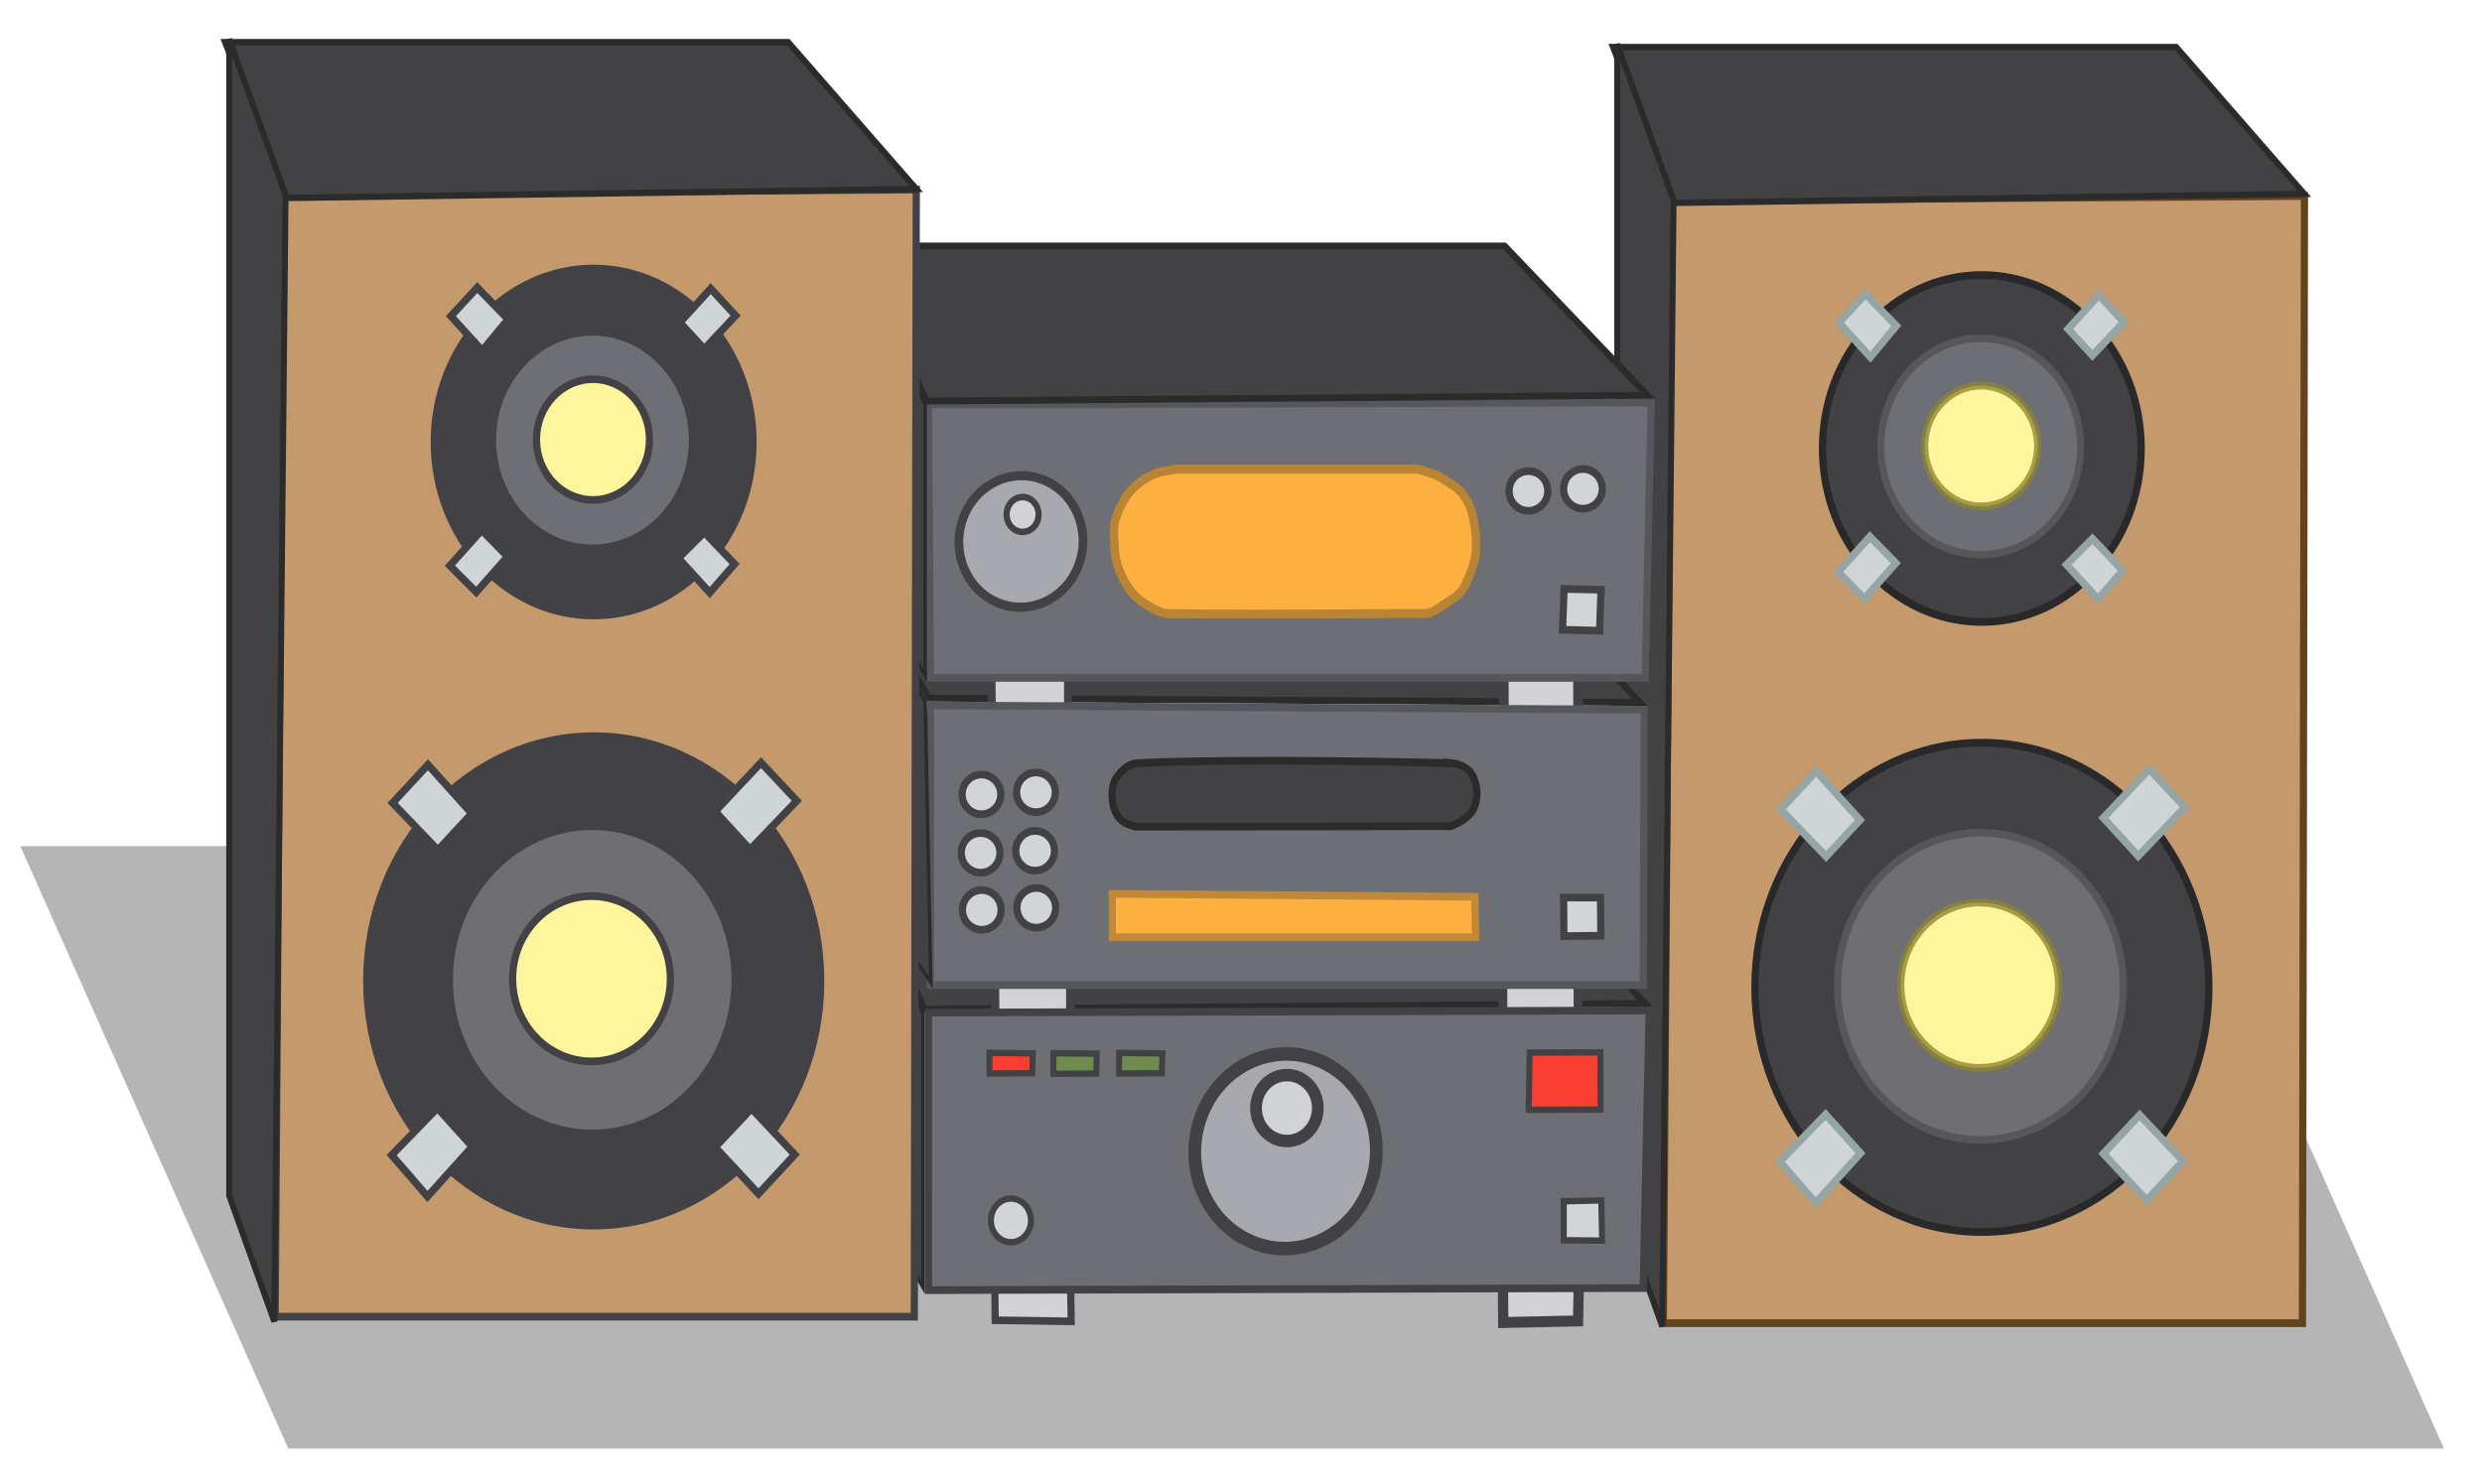
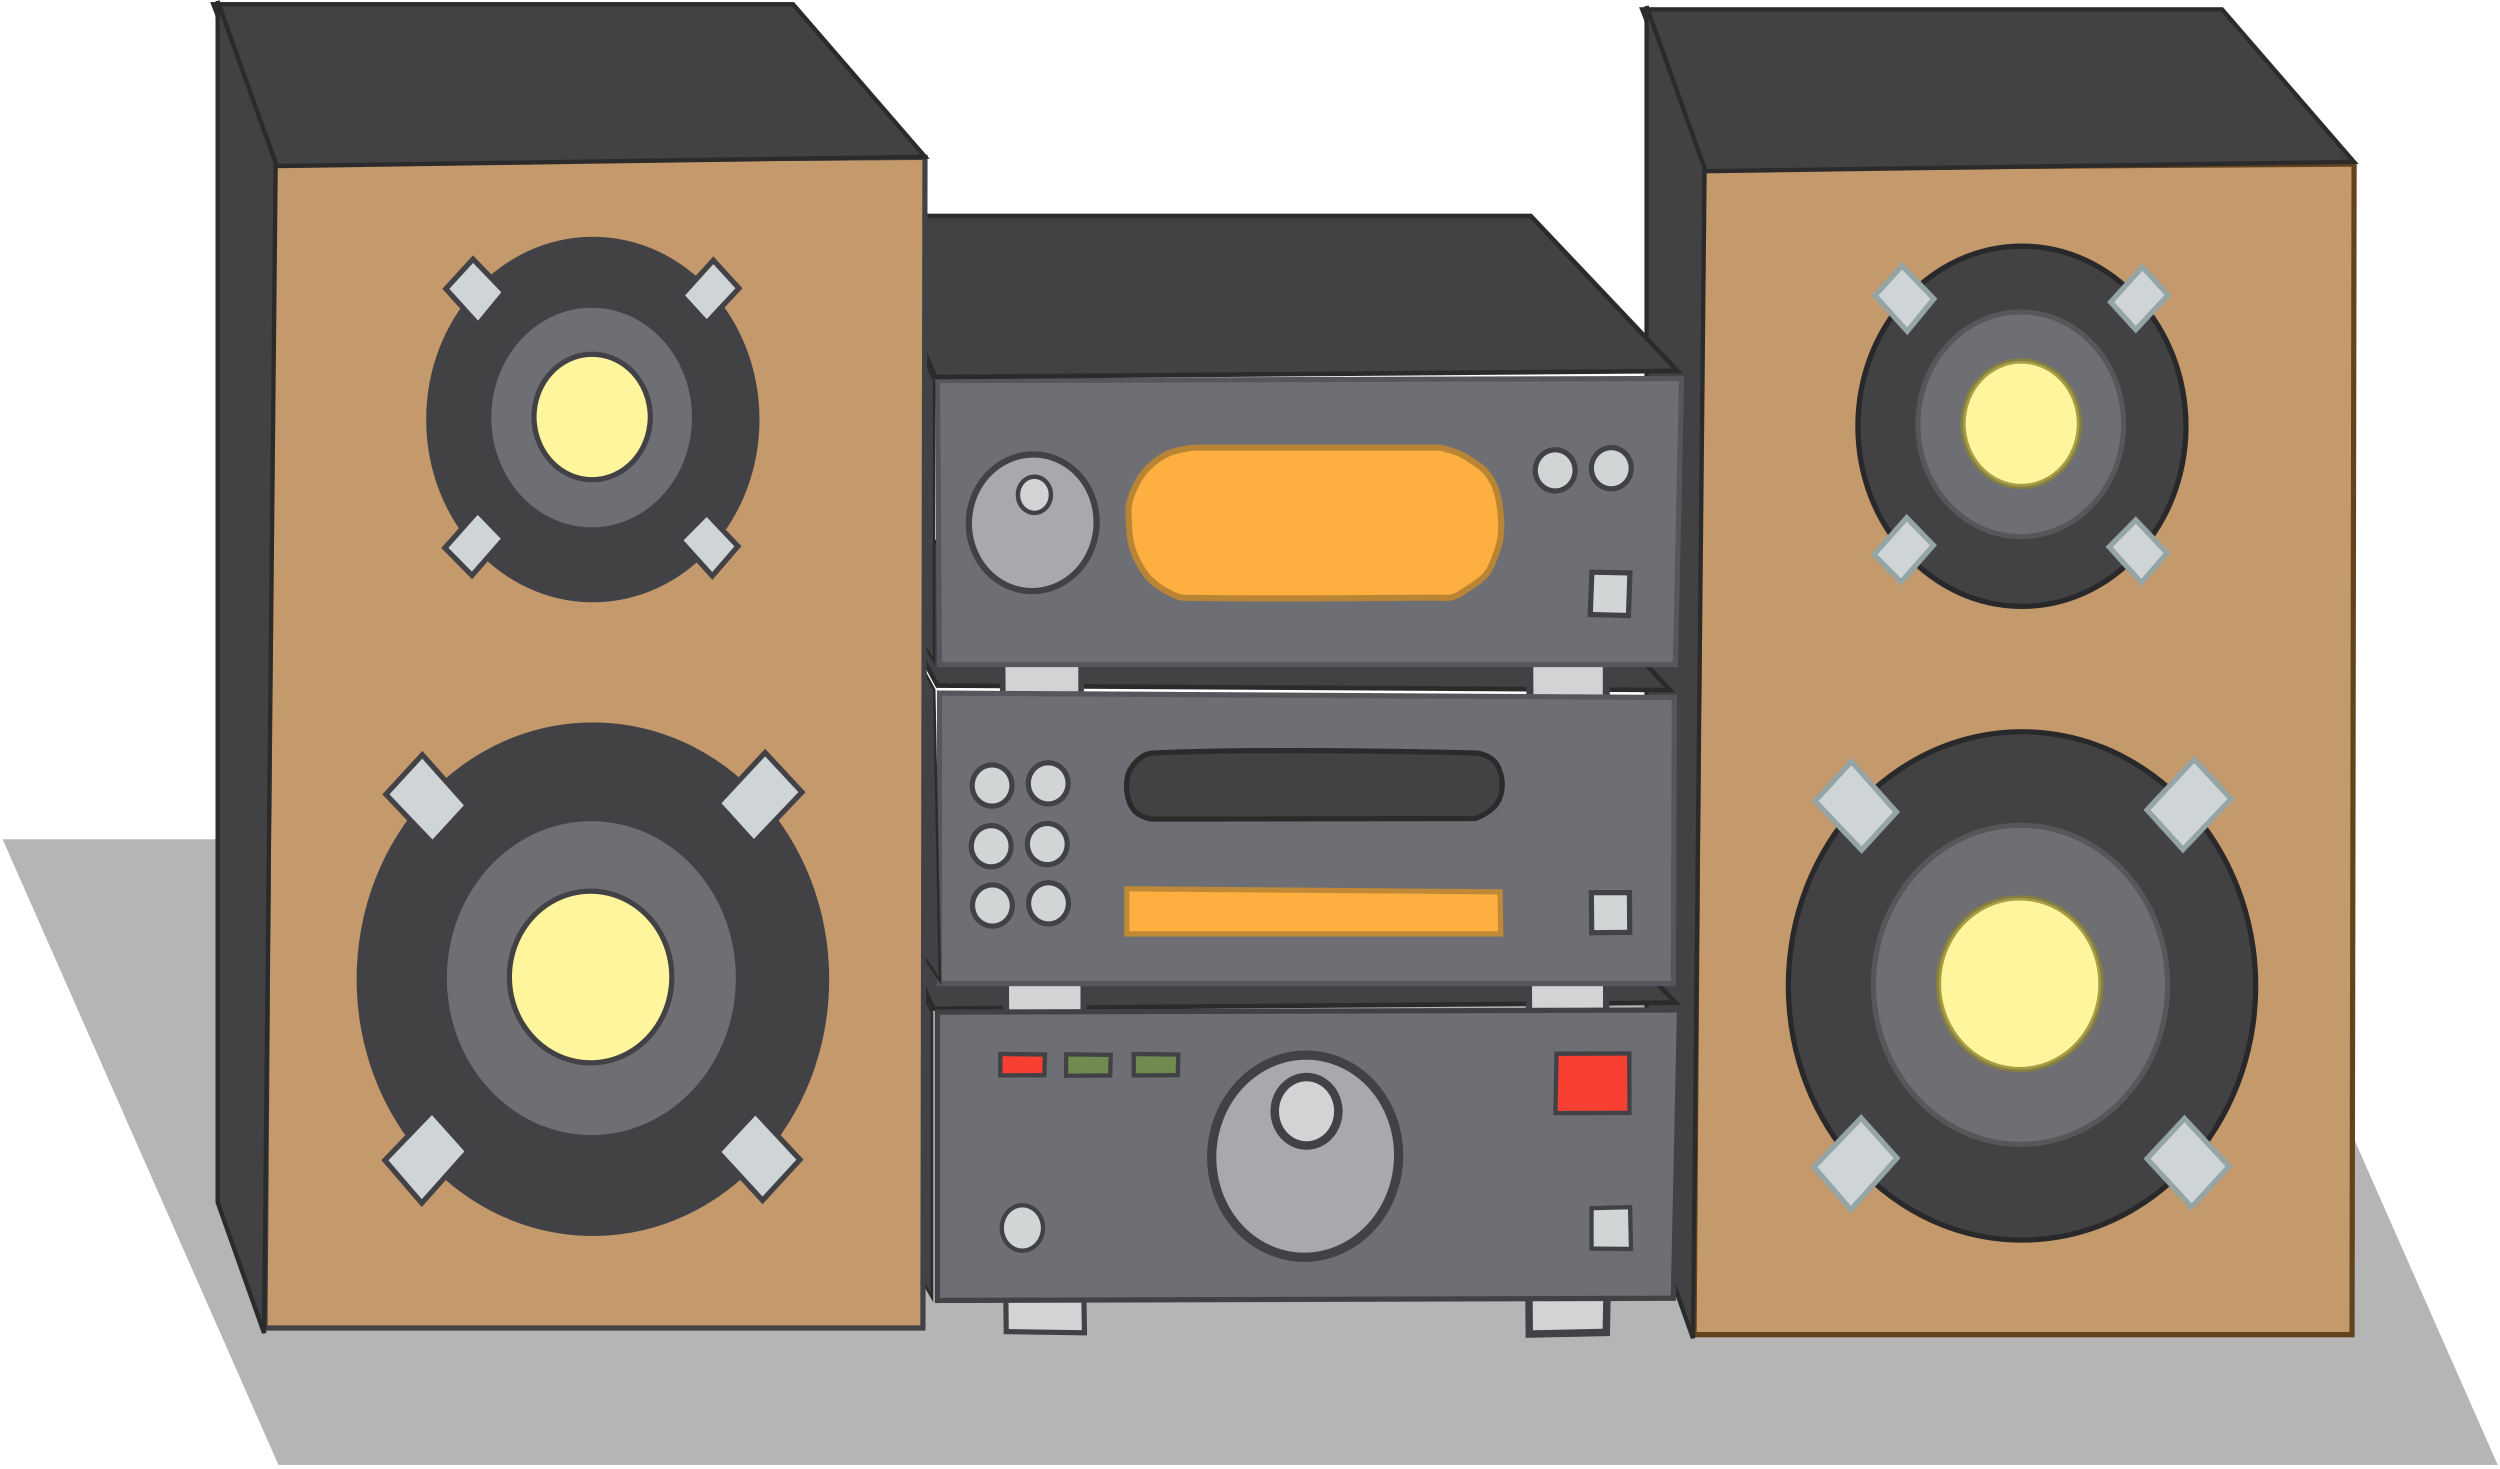
- <svg xmlns="http://www.w3.org/2000/svg" width="97mm" height="58mm" viewBox="0 0 97 58" version="1.1" id="svg1" xml:space="preserve">
-   <defs id="defs1" />
-   <g id="layer1">
-     <g id="g39" transform="matrix(-0.9396326,0,0,1,161.8938,-72.49583)">
-       <rect style="fill:#000000;fill-opacity:0.29;stroke:none;stroke-width:0.168;stroke-linecap:round;stroke-dasharray:none;stroke-opacity:0.29;paint-order:markers fill stroke" id="rect38" width="89.661" height="26.052" x="131.756" y="116.796" transform="matrix(1,0,-0.4278087,0.9038693,0,0)" />
-       <g id="g36" transform="translate(13.09621,4.30304)">
-         <g id="g18" style="display:inline">
-           <path style="fill:#c4996c;fill-opacity:1;stroke:#63431e;stroke-width:0.3;stroke-linecap:round;stroke-dasharray:none;stroke-opacity:1;paint-order:markers fill stroke" d="m 63.351,75.856 26.334,0.166 0.331,43.89 H 63.434 Z" id="path1" />
-           <ellipse style="fill:#424244;fill-opacity:1;stroke:#29292b;stroke-width:0.303;stroke-linecap:round;stroke-dasharray:none;stroke-opacity:1;paint-order:markers fill stroke" id="path3" cx="76.77" cy="85.723" rx="6.627" ry="6.779" />
-           <ellipse style="fill:#424244;fill-opacity:1;stroke:#29292b;stroke-width:0.301;stroke-linecap:round;stroke-dasharray:none;stroke-opacity:1;paint-order:markers fill stroke" id="path4" cx="76.767" cy="106.786" rx="9.44" ry="9.564" />
-           <ellipse style="fill:#6e6f74;fill-opacity:1;stroke:#57575a;stroke-width:0.291;stroke-linecap:round;stroke-dasharray:none;stroke-opacity:1;paint-order:markers fill stroke" id="path5" cx="76.818" cy="85.648" rx="4.155" ry="4.228" />
-           <ellipse style="fill:#fff59c;fill-opacity:1;stroke:#8e8631;stroke-width:0.3;stroke-linecap:round;stroke-dasharray:none;stroke-opacity:0.778;paint-order:markers fill stroke" id="path6" cx="76.798" cy="85.627" rx="2.35" ry="2.36" />
-           <ellipse style="fill:#6e6e73;fill-opacity:1;stroke:#57575a;stroke-width:0.298;stroke-linecap:round;stroke-dasharray:none;stroke-opacity:1;paint-order:markers fill stroke" id="path7" cx="76.829" cy="106.744" rx="5.943" ry="6.005" />
-           <ellipse style="fill:#fff59c;fill-opacity:1;stroke:#8d8430;stroke-width:0.3;stroke-linecap:round;stroke-dasharray:none;stroke-opacity:0.78;paint-order:markers fill stroke" id="path8" cx="76.86" cy="106.703" rx="3.281" ry="3.23" />
-           <path style="fill:#cfd4d7;fill-opacity:1;stroke:#95a4a4;stroke-width:0.3;stroke-linecap:round;stroke-dasharray:none;stroke-opacity:1;paint-order:markers fill stroke" d="m 71.901,79.727 -1.035,1.056 1.304,1.304 1.014,-1.035 z" id="path9" />
-           <path style="fill:#cfd4d7;fill-opacity:1;stroke:#95a4a4;stroke-width:0.3;stroke-linecap:round;stroke-dasharray:none;stroke-opacity:1;paint-order:markers fill stroke" d="m 72.17,89.25 -1.263,1.242 1.035,1.118 1.304,-1.346 z" id="path10" />
-           <path style="fill:#cfd4d7;fill-opacity:1;stroke:#95a4a4;stroke-width:0.3;stroke-linecap:round;stroke-dasharray:none;stroke-opacity:1;paint-order:markers fill stroke" d="m 69.81,98.256 1.905,1.905 -1.449,1.491 -1.946,-1.905 z" id="path11" />
-           <path style="fill:#cfd4d7;fill-opacity:1;stroke:#95a4a4;stroke-width:0.3;stroke-linecap:round;stroke-dasharray:none;stroke-opacity:1;paint-order:markers fill stroke" d="m 70.204,111.775 1.511,1.511 -1.801,1.822 -1.511,-1.532 z" id="path12" />
-           <path style="fill:#cfd4d7;fill-opacity:1;stroke:#95a4a4;stroke-width:0.3;stroke-linecap:round;stroke-dasharray:none;stroke-opacity:1;paint-order:markers fill stroke" d="m 83.267,111.755 -1.449,1.511 1.863,1.946 1.491,-1.615 z" id="path13" />
-           <path style="fill:#cfd4d7;fill-opacity:1;stroke:#95a4a4;stroke-width:0.3;stroke-linecap:round;stroke-dasharray:none;stroke-opacity:1;paint-order:markers fill stroke" d="m 83.661,98.339 -1.822,1.905 1.408,1.429 1.884,-1.843 z" id="path14" />
-           <path style="fill:#cfd4d7;fill-opacity:1;stroke:#95a4a4;stroke-width:0.3;stroke-linecap:round;stroke-dasharray:none;stroke-opacity:1;paint-order:markers fill stroke" d="m 80.327,80.928 1.284,-1.242 1.097,1.118 -1.304,1.346 z" id="path15" />
-           <path style="fill:#cfd4d7;fill-opacity:1;stroke:#95a4a4;stroke-width:0.3;stroke-linecap:round;stroke-dasharray:none;stroke-opacity:1;paint-order:markers fill stroke" d="m 81.425,89.168 -1.077,1.035 1.304,1.387 1.097,-1.035 z" id="path16" />
-         </g>
-         <path style="fill:#424244;fill-opacity:1;stroke:#2b2b2b;stroke-width:0.25;stroke-linecap:round;stroke-dasharray:none;stroke-opacity:1;paint-order:markers fill stroke" d="m 63.358,75.772 5.329,-5.739 h 23.423 l -2.518,6.09 z" id="path35" />
-         <path style="fill:#424244;fill-opacity:1;stroke:#2b2b2b;stroke-width:0.25;stroke-linecap:round;stroke-dasharray:none;stroke-opacity:1;paint-order:markers fill stroke" d="M 91.934,69.917 V 115.123 L 90.06,120.041 89.592,76.007 Z" id="path36" />
-       </g>
-       <g id="g34" transform="translate(11.69817,4.255901)">
-         <path style="display:inline;fill:#424244;fill-opacity:1;stroke:#2b2b2b;stroke-width:0.145;stroke-linecap:round;stroke-dasharray:none;stroke-opacity:1;paint-order:markers fill stroke" d="m 128.482,101.605 v 11.794 l -2.999,4.927 10e-4,-10.717 z" id="path36-3-8" transform="translate(-3.27918,0.2342271)" />
-         <path style="fill:#424244;fill-opacity:1;stroke:#2b2b2b;stroke-width:0.268;stroke-linecap:round;stroke-dasharray:none;stroke-opacity:1;paint-order:markers fill stroke" d="m 95.669,95.462 5.865,-5.861 26.843,0.327 -3.12,5.366 z" id="path35-8-2" transform="translate(-3.27918,0.2342271)" />
-         <path style="display:inline;fill:#424244;fill-opacity:1;stroke:#2b2b2b;stroke-width:0.268;stroke-linecap:round;stroke-dasharray:none;stroke-opacity:1;paint-order:markers fill stroke" d="m 95.451,107.227 5.93,-5.832 h 27.03 l -2.991,6.062 z" id="path35-8-9" transform="translate(-3.27918,0.2342271)" />
-         <path style="fill:#d3d3d5;fill-opacity:1;stroke:#424246;stroke-width:0.298;stroke-linecap:round;stroke-dasharray:none;stroke-opacity:1;paint-order:markers fill stroke" d="m 116.074,118.083 -0.031,1.805 3.161,-0.044 0.021,-1.702 z" id="path33" />
-         <path style="fill:#d3d3d5;fill-opacity:1;stroke:#424246;stroke-width:0.356;stroke-linecap:round;stroke-dasharray:none;stroke-opacity:1;paint-order:markers fill stroke" d="m 116.078,106.23 v 1.871 l 3.129,0.061 0.014,-1.871 z" id="path29-8" />
-         <path style="fill:#d3d3d5;fill-opacity:1;stroke:#424246;stroke-width:0.323;stroke-linecap:round;stroke-dasharray:none;stroke-opacity:1;paint-order:markers fill stroke" d="m 116.179,94.339 v 1.523 l 3.162,0.05 0.014,-1.523 z" id="path29-9" />
-         <path style="fill:#d3d3d5;fill-opacity:1;stroke:#424246;stroke-width:0.402;stroke-linecap:round;stroke-dasharray:none;stroke-opacity:1;paint-order:markers fill stroke" d="m 94.961,93.919 -2e-6,2.427 3.082,0.08 0.014,-2.427 z" id="path29-6" />
-         <path style="fill:#d3d3d5;fill-opacity:1;stroke:#424246;stroke-width:0.427;stroke-linecap:round;stroke-dasharray:none;stroke-opacity:1;paint-order:markers fill stroke" d="m 94.921,117.975 0.04,1.896 3.111,0.063 0.02,-2.054 z" id="path28" />
-         <path style="fill:#d3d3d5;fill-opacity:1;stroke:#424246;stroke-width:0.366;stroke-linecap:round;stroke-dasharray:none;stroke-opacity:1;paint-order:markers fill stroke" d="m 94.964,105.914 -2e-6,1.982 3.119,0.065 0.014,-1.982 z" id="path29" />
-         <path style="fill:#6e6f74;fill-opacity:1;stroke:#56575c;stroke-width:0.3;stroke-linecap:round;stroke-dasharray:none;stroke-opacity:1;paint-order:markers fill stroke" d="m 91.921,83.971 0.248,10.766 h 29.729 l 0.083,-10.683 z" id="path18" />
-         <path style="fill:#6e6f74;fill-opacity:1;stroke:#56575c;stroke-width:0.3;stroke-linecap:round;stroke-dasharray:none;stroke-opacity:1;paint-order:markers fill stroke" d="m 92.211,95.979 0.041,10.766 H 121.899 V 95.813 Z" id="path20" />
-         <path style="fill:#6e6f74;fill-opacity:1;stroke:#424246;stroke-width:0.3;stroke-linecap:round;stroke-dasharray:none;stroke-opacity:1;paint-order:markers fill stroke" d="m 92.004,107.738 0.248,10.848 29.729,0.083 v -10.848 z" id="path21" />
-         <path style="fill:#d2d5d6;fill-opacity:1;stroke:#424246;stroke-width:0.3;stroke-linecap:round;stroke-dasharray:none;stroke-opacity:1;paint-order:markers fill stroke" d="m 94.006,91.29 0.059,1.603 1.544,-0.037 -0.066,-1.596 z" id="path22" />
-         <path style="fill:#424244;fill-opacity:1;stroke:#2b2b2b;stroke-width:0.3;stroke-linecap:round;stroke-dasharray:none;stroke-opacity:1;paint-order:markers fill stroke" d="m 100.182,98.07 c 0.485,-0.016 8.662,-0.205 13.126,0 0.352,0.016 0.673,0.305 0.875,0.594 0.127,0.183 0.158,0.44 0.16,0.648 0.003,0.286 -0.079,0.707 -0.345,0.958 -0.229,0.215 -0.648,0.284 -0.648,0.284 l -13.105,-0.021 c 0,0 -0.494,-0.17 -0.789,-0.474 -0.243,-0.251 -0.296,-0.613 -0.288,-0.872 0.007,-0.212 0.105,-0.609 0.312,-0.806 0.285,-0.271 0.703,-0.312 0.703,-0.312 z" id="path23" />
-         <path style="fill:#fdaf40;fill-opacity:1;stroke:#c18936;stroke-width:0.3;stroke-linecap:round;stroke-dasharray:none;stroke-opacity:1;paint-order:markers fill stroke" d="m 99.254,103.294 -0.029,1.581 h 15.108 v -1.698 z" id="path24" />
-         <ellipse style="fill:#d2d5d6;fill-opacity:1;stroke:#424246;stroke-width:0.3;stroke-linecap:round;stroke-dasharray:none;stroke-opacity:1;paint-order:markers fill stroke" id="path25" cx="117.509" cy="99.21" rx="0.805" ry="0.776" />
-         <ellipse style="fill:#d2d5d6;fill-opacity:1;stroke:#424246;stroke-width:0.3;stroke-linecap:round;stroke-dasharray:none;stroke-opacity:1;paint-order:markers fill stroke" id="path25-8" cx="119.776" cy="99.291" rx="0.805" ry="0.776" />
-         <ellipse style="fill:#d2d5d6;fill-opacity:1;stroke:#424246;stroke-width:0.3;stroke-linecap:round;stroke-dasharray:none;stroke-opacity:1;paint-order:markers fill stroke" id="path25-2" cx="94.758" cy="87.349" rx="0.805" ry="0.776" />
-         <ellipse style="fill:#d2d5d6;fill-opacity:1;stroke:#424246;stroke-width:0.3;stroke-linecap:round;stroke-dasharray:none;stroke-opacity:1;paint-order:markers fill stroke" id="path25-8-3" cx="97.025" cy="87.431" rx="0.805" ry="0.776" />
-         <ellipse style="fill:#d2d5d6;fill-opacity:1;stroke:#424246;stroke-width:0.3;stroke-linecap:round;stroke-dasharray:none;stroke-opacity:1;paint-order:markers fill stroke" id="path25-1" cx="117.544" cy="101.495" rx="0.805" ry="0.776" />
-         <ellipse style="fill:#d2d5d6;fill-opacity:1;stroke:#424246;stroke-width:0.3;stroke-linecap:round;stroke-dasharray:none;stroke-opacity:1;paint-order:markers fill stroke" id="path25-8-8" cx="119.811" cy="101.576" rx="0.805" ry="0.776" />
-         <ellipse style="fill:#d2d5d6;fill-opacity:1;stroke:#424246;stroke-width:0.3;stroke-linecap:round;stroke-dasharray:none;stroke-opacity:1;paint-order:markers fill stroke" id="path25-9" cx="117.495" cy="103.725" rx="0.805" ry="0.776" />
-         <ellipse style="fill:#d2d5d6;fill-opacity:1;stroke:#424246;stroke-width:0.3;stroke-linecap:round;stroke-dasharray:none;stroke-opacity:1;paint-order:markers fill stroke" id="path25-8-5" cx="119.762" cy="103.807" rx="0.805" ry="0.776" />
-         <path style="fill:#d2d5d6;fill-opacity:1;stroke:#424246;stroke-width:0.3;stroke-linecap:round;stroke-dasharray:none;stroke-opacity:1;paint-order:markers fill stroke" d="m 94.028,103.323 -0.015,1.493 1.537,0.015 0.015,-1.508 z" id="path26" />
-         <ellipse style="fill:#a8a9ae;fill-opacity:1;stroke:#424246;stroke-width:0.36;stroke-linecap:round;stroke-dasharray:none;stroke-opacity:1;paint-order:markers fill stroke" id="path25-13" cx="77.361" cy="125.595" rx="2.571" ry="2.581" transform="matrix(0.9345435,-0.3558488,0.36495,0.9310271,0,0)" />
-         <ellipse style="fill:#d2d3d5;fill-opacity:1;stroke:#424246;stroke-width:0.256;stroke-linecap:round;stroke-dasharray:none;stroke-opacity:1;paint-order:markers fill stroke" id="path25-8-87" cx="118.065" cy="88.35" rx="0.666" ry="0.681" />
-         <ellipse style="fill:#a8a9ae;fill-opacity:1;stroke:#424246;stroke-width:0.53;stroke-linecap:round;stroke-dasharray:none;stroke-opacity:1;paint-order:markers fill stroke" id="path25-13-7" cx="58.956" cy="144.171" rx="3.767" ry="3.812" transform="matrix(0.9332123,-0.3593255,0.3614352,0.9323972,0,0)" />
-         <ellipse style="fill:#d2d3d5;fill-opacity:1;stroke:#424246;stroke-width:0.488;stroke-linecap:round;stroke-dasharray:none;stroke-opacity:1;paint-order:markers fill stroke" id="path25-8-87-9" cx="107.071" cy="111.551" rx="1.285" ry="1.288" />
-         <path style="fill:#fdaf40;fill-opacity:1;stroke:#b98434;stroke-width:0.35;stroke-linecap:round;stroke-dasharray:none;stroke-opacity:1;paint-order:markers fill stroke" d="m 111.668,86.576 h -10.013 c 0,0 -0.722,0.155 -1.025,0.351 -0.324,0.211 -0.639,0.341 -0.878,0.644 -0.24,0.304 -0.335,0.517 -0.425,0.893 -0.096,0.401 -0.159,1.04 -0.102,1.449 0.051,0.372 0.266,0.882 0.439,1.215 0.188,0.361 0.644,0.598 0.952,0.791 0.293,0.184 0.498,0.318 0.776,0.307 0.703,-0.026 6.049,0.061 10.599,0 0.29,-0.004 0.563,-0.158 0.82,-0.293 0.223,-0.117 0.439,-0.259 0.615,-0.439 0.231,-0.236 0.41,-0.524 0.556,-0.82 0.178,-0.36 0.252,-0.755 0.264,-1.156 0.009,-0.334 0.061,-0.664 -0.044,-0.981 -0.109,-0.328 -0.275,-0.66 -0.483,-0.937 -0.259,-0.345 -0.635,-0.606 -1.025,-0.791 -0.317,-0.15 -1.025,-0.234 -1.025,-0.234 z" id="path27" />
-         <path style="fill:#708b50;fill-opacity:1;stroke:#424246;stroke-width:0.25;stroke-linecap:round;stroke-dasharray:none;stroke-opacity:1;paint-order:markers fill stroke" d="m 112.251,109.415 0.021,0.776 1.78,0.01 v -0.807 z" id="path30" />
-         <path style="fill:#708b50;fill-opacity:1;stroke:#424246;stroke-width:0.25;stroke-linecap:round;stroke-dasharray:none;stroke-opacity:1;paint-order:markers fill stroke" d="m 114.982,109.427 0.021,0.776 1.78,0.01 v -0.807 z" id="path30-2" />
-         <path style="fill:#f74032;fill-opacity:1;stroke:#424246;stroke-width:0.25;stroke-linecap:round;stroke-dasharray:none;stroke-opacity:1;paint-order:markers fill stroke" d="m 117.641,109.414 0.021,0.776 1.78,0.01 v -0.807 z" id="path30-24" />
-         <path style="fill:#f74032;fill-opacity:1;stroke:#424246;stroke-width:0.25;stroke-linecap:round;stroke-dasharray:none;stroke-opacity:1;paint-order:markers fill stroke" d="m 94.033,109.374 -0.01,2.236 2.992,0.01 -0.041,-2.236 z" id="path31" />
-         <path style="fill:#d2d5d6;fill-opacity:1;stroke:#424246;stroke-width:0.25;stroke-linecap:round;stroke-dasharray:none;stroke-opacity:1;paint-order:markers fill stroke" d="m 95.557,115.196 v 1.522 l -1.596,0.015 0.037,-1.574 z" id="path32" />
-         <ellipse style="fill:#d2d5d6;fill-opacity:1;stroke:#424246;stroke-width:0.25;stroke-linecap:round;stroke-dasharray:none;stroke-opacity:1;paint-order:markers fill stroke" id="path34" cx="118.55" cy="115.942" rx="0.833" ry="0.854" />
-         <path style="fill:#424244;fill-opacity:1;stroke:#2b2b2b;stroke-width:0.145;stroke-linecap:round;stroke-dasharray:none;stroke-opacity:1;paint-order:markers fill stroke" d="m 128.53,90.061 -0.023,11.572 -3.345,4.772 0.231,-10.956 z" id="path36-3-9" transform="translate(-3.27918,0.2342271)" />
-         <path style="fill:#424244;fill-opacity:1;stroke:#2b2b2b;stroke-width:0.145;stroke-linecap:round;stroke-dasharray:none;stroke-opacity:1;paint-order:markers fill stroke" d="m 128.454,77.535 -0.059,12.092 -2.995,4.77 -0.003,-10.56 z" id="path36-3" transform="translate(-3.27918,0.2342271)" />
-         <path style="fill:#424244;fill-opacity:1;stroke:#2b2b2b;stroke-width:0.268;stroke-linecap:round;stroke-dasharray:none;stroke-opacity:1;paint-order:markers fill stroke" d="m 95.365,83.454 5.93,-5.832 h 27.03 l -2.991,6.062 z" id="path35-8" transform="translate(-3.27918,0.2342271)" />
-       </g>
-       <g id="g37" transform="translate(5.238483,4.583672)">
-         <g id="g18-4" transform="translate(65.59533,-0.5333602)" style="stroke:#424246;stroke-opacity:1">
-           <path style="fill:#c4996c;fill-opacity:1;stroke:#424246;stroke-width:0.3;stroke-linecap:round;stroke-dasharray:none;stroke-opacity:1;paint-order:markers fill stroke" d="m 63.351,75.856 26.334,0.166 0.331,43.89 H 63.434 Z" id="path1-5" />
-           <ellipse style="fill:#424244;fill-opacity:1;stroke:#424246;stroke-width:0.303;stroke-linecap:round;stroke-dasharray:none;stroke-opacity:1;paint-order:markers fill stroke" id="path3-5" cx="76.77" cy="85.723" rx="6.627" ry="6.779" />
-           <ellipse style="fill:#424244;fill-opacity:1;stroke:#424246;stroke-width:0.301;stroke-linecap:round;stroke-dasharray:none;stroke-opacity:1;paint-order:markers fill stroke" id="path4-1" cx="76.767" cy="106.786" rx="9.44" ry="9.564" />
-           <ellipse style="fill:#6e6f74;fill-opacity:1;stroke:#424246;stroke-width:0.291;stroke-linecap:round;stroke-dasharray:none;stroke-opacity:1;paint-order:markers fill stroke" id="path5-7" cx="76.818" cy="85.648" rx="4.155" ry="4.228" />
-           <ellipse style="fill:#fff59c;fill-opacity:1;stroke:#424246;stroke-width:0.3;stroke-linecap:round;stroke-dasharray:none;stroke-opacity:1;paint-order:markers fill stroke" id="path6-1" cx="76.798" cy="85.627" rx="2.35" ry="2.36" />
-           <ellipse style="fill:#6e6e73;fill-opacity:1;stroke:#424246;stroke-width:0.298;stroke-linecap:round;stroke-dasharray:none;stroke-opacity:1;paint-order:markers fill stroke" id="path7-1" cx="76.829" cy="106.744" rx="5.943" ry="6.005" />
-           <ellipse style="fill:#fff59c;fill-opacity:1;stroke:#424246;stroke-width:0.3;stroke-linecap:round;stroke-dasharray:none;stroke-opacity:1;paint-order:markers fill stroke" id="path8-5" cx="76.86" cy="106.703" rx="3.281" ry="3.23" />
-           <path style="fill:#cfd4d7;fill-opacity:1;stroke:#424246;stroke-width:0.3;stroke-linecap:round;stroke-dasharray:none;stroke-opacity:1;paint-order:markers fill stroke" d="m 71.901,79.727 -1.035,1.056 1.304,1.304 1.014,-1.035 z" id="path9-2" />
-           <path style="fill:#cfd4d7;fill-opacity:1;stroke:#424246;stroke-width:0.3;stroke-linecap:round;stroke-dasharray:none;stroke-opacity:1;paint-order:markers fill stroke" d="m 72.17,89.25 -1.263,1.242 1.035,1.118 1.304,-1.346 z" id="path10-7" />
-           <path style="fill:#cfd4d7;fill-opacity:1;stroke:#424246;stroke-width:0.3;stroke-linecap:round;stroke-dasharray:none;stroke-opacity:1;paint-order:markers fill stroke" d="m 69.81,98.256 1.905,1.905 -1.449,1.491 -1.946,-1.905 z" id="path11-6" />
-           <path style="fill:#cfd4d7;fill-opacity:1;stroke:#424246;stroke-width:0.3;stroke-linecap:round;stroke-dasharray:none;stroke-opacity:1;paint-order:markers fill stroke" d="m 70.204,111.775 1.511,1.511 -1.801,1.822 -1.511,-1.532 z" id="path12-1" />
-           <path style="fill:#cfd4d7;fill-opacity:1;stroke:#424246;stroke-width:0.3;stroke-linecap:round;stroke-dasharray:none;stroke-opacity:1;paint-order:markers fill stroke" d="m 83.267,111.755 -1.449,1.511 1.863,1.946 1.491,-1.615 z" id="path13-4" />
-           <path style="fill:#cfd4d7;fill-opacity:1;stroke:#424246;stroke-width:0.3;stroke-linecap:round;stroke-dasharray:none;stroke-opacity:1;paint-order:markers fill stroke" d="m 83.661,98.339 -1.822,1.905 1.408,1.429 1.884,-1.843 z" id="path14-2" />
-           <path style="fill:#cfd4d7;fill-opacity:1;stroke:#424246;stroke-width:0.3;stroke-linecap:round;stroke-dasharray:none;stroke-opacity:1;paint-order:markers fill stroke" d="m 80.327,80.928 1.284,-1.242 1.097,1.118 -1.304,1.346 z" id="path15-3" />
-           <path style="fill:#cfd4d7;fill-opacity:1;stroke:#424246;stroke-width:0.3;stroke-linecap:round;stroke-dasharray:none;stroke-opacity:1;paint-order:markers fill stroke" d="m 81.425,89.168 -1.077,1.035 1.304,1.387 1.097,-1.035 z" id="path16-2" />
-         </g>
-         <path style="fill:#424244;fill-opacity:1;stroke:#2b2b2b;stroke-width:0.25;stroke-linecap:round;stroke-dasharray:none;stroke-opacity:1;paint-order:markers fill stroke" d="m 128.946,75.299 5.329,-5.739 h 23.423 l -2.518,6.09 z" id="path35-6" />
-         <path style="fill:#424244;fill-opacity:1;stroke:#2b2b2b;stroke-width:0.25;stroke-linecap:round;stroke-dasharray:none;stroke-opacity:1;paint-order:markers fill stroke" d="m 157.522,69.443 v 45.206 l -1.874,4.919 -0.468,-44.035 z" id="path36-0" />
-       </g>
-     </g>
-   </g>
+ <svg xmlns="http://www.w3.org/2000/svg" width="543" height="319" viewBox="0 0 543 319" fill="none">
+   <path d="M0.563 182.285H482.588L542.506 318.187H60.482L0.563 182.285Z" fill="black" fill-opacity="0.29" />
+   <path d="M511.307 35.635L369.732 36.591L367.951 289.895H510.861L511.307 35.635Z" fill="#C4996C" stroke="#63431E" stroke-width="1.134" stroke-linecap="round" />
+   <path d="M439.164 131.708C419.488 131.708 403.538 114.191 403.538 92.582C403.538 70.974 419.488 53.456 439.164 53.456C458.84 53.456 474.79 70.974 474.79 92.582C474.79 114.191 458.84 131.708 439.164 131.708Z" fill="#424244" stroke="#29292B" stroke-width="1.145" stroke-linecap="round" />
+   <path d="M439.184 269.341C411.155 269.341 388.434 244.628 388.434 214.143C388.434 183.659 411.155 158.946 439.184 158.946C467.212 158.946 489.933 183.659 489.933 214.143C489.933 244.628 467.212 269.341 439.184 269.341Z" fill="#424244" stroke="#29292B" stroke-width="1.139" stroke-linecap="round" />
+   <path d="M438.905 116.55C426.568 116.55 416.566 105.626 416.566 92.15C416.566 78.675 426.568 67.751 438.905 67.751C451.243 67.751 461.245 78.675 461.245 92.15C461.245 105.626 451.243 116.55 438.905 116.55Z" fill="#6E6F74" stroke="#57575A" stroke-width="1.101" stroke-linecap="round" />
+   <path d="M439.017 105.652C432.04 105.652 426.384 99.554 426.384 92.031C426.384 84.508 432.04 78.41 439.017 78.41C445.993 78.41 451.649 84.508 451.649 92.031C451.649 99.554 445.993 105.652 439.017 105.652Z" fill="#FFF59C" stroke="#8E8631" stroke-opacity="0.778" stroke-width="1.134" stroke-linecap="round" />
+   <path d="M438.85 248.558C421.206 248.558 406.902 233.043 406.902 213.904C406.902 194.765 421.206 179.25 438.85 179.25C456.494 179.25 470.797 194.765 470.797 213.904C470.797 233.043 456.494 248.558 438.85 248.558Z" fill="#6E6E73" stroke="#57575A" stroke-width="1.128" stroke-linecap="round" />
+   <path d="M438.683 232.304C428.94 232.304 421.042 223.959 421.042 213.665C421.042 203.371 428.94 195.026 438.683 195.026C448.426 195.026 456.324 203.371 456.324 213.665C456.324 223.959 448.426 232.304 438.683 232.304Z" fill="#FFF59C" stroke="#8D8430" stroke-opacity="0.78" stroke-width="1.134" stroke-linecap="round" />
+   <path d="M465.339 57.978L470.904 64.072L463.892 71.6L458.439 65.625L465.339 57.978Z" fill="#CFD4D7" stroke="#95A4A4" stroke-width="1.134" stroke-linecap="round" />
+   <path d="M463.892 112.941L470.682 120.11L465.117 126.562L458.105 118.795L463.892 112.941Z" fill="#CFD4D7" stroke="#95A4A4" stroke-width="1.134" stroke-linecap="round" />
+   <path d="M476.581 164.916L466.341 175.908L474.132 184.511L484.594 173.518L476.581 164.916Z" fill="#CFD4D7" stroke="#95A4A4" stroke-width="1.134" stroke-linecap="round" />
+   <path d="M474.466 242.938L466.341 251.661L476.024 262.175L484.149 253.333L474.466 242.938Z" fill="#CFD4D7" stroke="#95A4A4" stroke-width="1.134" stroke-linecap="round" />
+   <path d="M404.235 242.819L412.026 251.541L402.009 262.772L393.995 253.453L404.235 242.819Z" fill="#CFD4D7" stroke="#95A4A4" stroke-width="1.134" stroke-linecap="round" />
+   <path d="M402.12 165.393L411.915 176.386L404.346 184.63L394.218 173.996L402.12 165.393Z" fill="#CFD4D7" stroke="#95A4A4" stroke-width="1.134" stroke-linecap="round" />
+   <path d="M420.04 64.909L413.139 57.739L407.24 64.192L414.252 71.958L420.04 64.909Z" fill="#CFD4D7" stroke="#95A4A4" stroke-width="1.134" stroke-linecap="round" />
+   <path d="M414.141 112.463L419.928 118.437L412.917 126.442L407.018 120.468L414.141 112.463Z" fill="#CFD4D7" stroke="#95A4A4" stroke-width="1.134" stroke-linecap="round" />
+   <path d="M511.267 35.156L482.619 2.037H356.697L370.234 37.183L511.267 35.156Z" fill="#424244" stroke="#2B2B2B" stroke-width="0.945" stroke-linecap="round" />
+   <path d="M357.641 1.36V262.257L367.715 290.645L370.233 36.507L357.641 1.36Z" fill="#424244" stroke="#2B2B2B" stroke-width="0.945" stroke-linecap="round" />
+   <path d="M186.303 185.324V253.391L202.426 281.826L202.421 219.976L186.303 185.324Z" fill="#424244" stroke="#2B2B2B" stroke-width="0.548" stroke-linecap="round" />
+   <path d="M362.706 149.872L331.173 116.045L186.865 117.934L203.636 148.906L362.706 149.872Z" fill="#424244" stroke="#2B2B2B" stroke-width="1.013" stroke-linecap="round" />
+   <path d="M363.881 217.769L332.002 184.111H186.688L202.768 219.098L363.881 217.769Z" fill="#424244" stroke="#2B2B2B" stroke-width="1.013" stroke-linecap="round" />
+   <path d="M235.378 279.068L235.544 289.485L218.551 289.229L218.441 279.409L235.378 279.068Z" fill="#D3D3D5" stroke="#424246" stroke-width="1.125" stroke-linecap="round" />
+   <path d="M235.356 210.662V221.462L218.535 221.817L218.459 211.016L235.356 210.662Z" fill="#D3D3D5" stroke="#424246" stroke-width="1.345" stroke-linecap="round" />
+   <path d="M234.817 142.037V150.828L217.817 151.117L217.74 142.326L234.817 142.037Z" fill="#D3D3D5" stroke="#424246" stroke-width="1.22" stroke-linecap="round" />
+   <path d="M348.887 139.614V153.62L332.316 154.08L332.242 140.073L348.887 139.614Z" fill="#D3D3D5" stroke="#424246" stroke-width="1.52" stroke-linecap="round" />
+   <path d="M349.1 278.449L348.883 289.393L332.157 289.758L332.049 277.901L349.1 278.449Z" fill="#D3D3D5" stroke="#424246" stroke-width="1.615" stroke-linecap="round" />
+   <path d="M348.867 208.839L348.867 220.279L332.098 220.654L332.023 209.214L348.867 208.839Z" fill="#D3D3D5" stroke="#424246" stroke-width="1.382" stroke-linecap="round" />
+   <path d="M365.227 82.2L363.892 144.332H204.064L203.619 82.678L365.227 82.2Z" fill="#6E6F74" stroke="#56575C" stroke-width="1.134" stroke-linecap="round" />
+   <path d="M363.669 151.501L363.447 213.632H204.064V150.545L363.669 151.501Z" fill="#6E6F74" stroke="#56575C" stroke-width="1.134" stroke-linecap="round" />
+   <path d="M364.782 219.367L363.447 281.976L203.618 282.454V219.845L364.782 219.367Z" fill="#6E6F74" stroke="#424246" stroke-width="1.134" stroke-linecap="round" />
+   <path d="M354.021 124.44L353.706 133.691L345.403 133.48L345.757 124.271L354.021 124.44Z" fill="#D2D5D6" stroke="#424246" stroke-width="1.134" stroke-linecap="round" />
+   <path d="M320.818 163.568C318.211 163.474 274.251 162.387 250.253 163.568C248.361 163.662 246.633 165.326 245.551 166.995C244.866 168.05 244.7 169.535 244.689 170.737C244.672 172.386 245.111 174.816 246.545 176.267C247.774 177.509 250.031 177.906 250.031 177.906L320.484 177.787C320.484 177.787 323.142 176.808 324.724 175.053C326.028 173.607 326.315 171.518 326.272 170.021C326.237 168.799 325.71 166.506 324.596 165.368C323.064 163.803 320.818 163.568 320.818 163.568Z" fill="#424244" stroke="#2B2B2B" stroke-width="1.134" stroke-linecap="round" />
+   <path d="M325.806 193.719L325.964 202.844H244.744V193.044L325.806 193.719Z" fill="#FDAF40" stroke="#C18936" stroke-width="1.134" stroke-linecap="round" />
+   <path d="M227.665 174.626C225.275 174.626 223.337 172.621 223.337 170.148C223.337 167.675 225.275 165.67 227.665 165.67C230.056 165.67 231.994 167.675 231.994 170.148C231.994 172.621 230.056 174.626 227.665 174.626Z" fill="#D2D5D6" stroke="#424246" stroke-width="1.134" stroke-linecap="round" />
+   <path d="M215.477 175.095C213.087 175.095 211.149 173.091 211.149 170.617C211.149 168.144 213.087 166.14 215.477 166.14C217.868 166.14 219.806 168.144 219.806 170.617C219.806 173.091 217.868 175.095 215.477 175.095Z" fill="#D2D5D6" stroke="#424246" stroke-width="1.134" stroke-linecap="round" />
+   <path d="M349.974 106.175C347.583 106.175 345.645 104.171 345.645 101.698C345.645 99.225 347.583 97.22 349.974 97.22C352.364 97.22 354.302 99.225 354.302 101.698C354.302 104.171 352.364 106.175 349.974 106.175Z" fill="#D2D5D6" stroke="#424246" stroke-width="1.134" stroke-linecap="round" />
+   <path d="M337.786 106.645C335.395 106.645 333.457 104.64 333.457 102.167C333.457 99.694 335.395 97.689 337.786 97.689C340.176 97.689 342.114 99.694 342.114 102.167C342.114 104.64 340.176 106.645 337.786 106.645Z" fill="#D2D5D6" stroke="#424246" stroke-width="1.134" stroke-linecap="round" />
+   <path d="M227.475 187.812C225.084 187.812 223.146 185.807 223.146 183.334C223.146 180.861 225.084 178.856 227.475 178.856C229.866 178.856 231.804 180.861 231.804 183.334C231.804 185.807 229.866 187.812 227.475 187.812Z" fill="#D2D5D6" stroke="#424246" stroke-width="1.134" stroke-linecap="round" />
+   <path d="M215.287 188.282C212.896 188.282 210.958 186.277 210.958 183.804C210.958 181.331 212.896 179.326 215.287 179.326C217.678 179.326 219.616 181.331 219.616 183.804C219.616 186.277 217.678 188.282 215.287 188.282Z" fill="#D2D5D6" stroke="#424246" stroke-width="1.134" stroke-linecap="round" />
+   <path d="M227.738 200.685C225.347 200.685 223.409 198.68 223.409 196.207C223.409 193.734 225.347 191.729 227.738 191.729C230.128 191.729 232.066 193.734 232.066 196.207C232.066 198.68 230.128 200.685 227.738 200.685Z" fill="#D2D5D6" stroke="#424246" stroke-width="1.134" stroke-linecap="round" />
+   <path d="M215.55 201.155C213.159 201.155 211.221 199.15 211.221 196.677C211.221 194.204 213.159 192.199 215.55 192.199C217.94 192.199 219.878 194.204 219.878 196.677C219.878 199.15 217.94 201.155 215.55 201.155Z" fill="#D2D5D6" stroke="#424246" stroke-width="1.134" stroke-linecap="round" />
+   <path d="M353.903 193.889L353.981 202.506L345.718 202.591L345.639 193.888L353.903 193.889Z" fill="#D2D5D6" stroke="#424246" stroke-width="1.134" stroke-linecap="round" />
+   <path d="M219.247 127.418C212.114 124.502 208.598 115.93 211.395 108.272C214.191 100.613 222.241 96.769 229.374 99.684C236.507 102.6 240.023 111.172 237.226 118.831C234.43 126.489 226.38 130.334 219.247 127.418Z" fill="#A8A9AE" stroke="#424246" stroke-width="1.361" stroke-linecap="round" />
+   <path d="M224.676 111.403C222.697 111.403 221.094 109.643 221.094 107.473C221.094 105.303 222.697 103.543 224.676 103.543C226.654 103.543 228.258 105.303 228.258 107.473C228.258 109.643 226.654 111.403 224.676 111.403Z" fill="#D2D3D5" stroke="#424246" stroke-width="0.966" stroke-linecap="round" />
+   <path d="M276.073 271.639C265.637 267.325 260.493 254.643 264.584 243.313C268.676 231.982 280.453 226.294 290.889 230.608C301.326 234.922 306.469 247.604 302.378 258.935C298.286 270.265 286.509 275.953 276.073 271.639Z" fill="#A8A9AE" stroke="#424246" stroke-width="2.002" stroke-linecap="round" />
+   <path d="M283.779 248.805C279.964 248.805 276.872 245.476 276.872 241.371C276.872 237.265 279.964 233.937 283.779 233.937C287.593 233.937 290.686 237.265 290.686 241.371C290.686 245.476 287.593 248.805 283.779 248.805Z" fill="#D2D3D5" stroke="#424246" stroke-width="1.845" stroke-linecap="round" />
+   <path d="M259.067 97.235H312.899C312.899 97.235 316.78 98.128 318.408 99.263C320.152 100.478 321.841 101.229 323.13 102.98C324.421 104.733 324.929 105.962 325.413 108.134C325.929 110.451 326.268 114.139 325.964 116.498C325.687 118.645 324.534 121.588 323.603 123.511C322.593 125.596 320.14 126.962 318.487 128.073C316.911 129.133 315.81 129.906 314.316 129.847C310.534 129.7 281.796 130.201 257.336 129.847C255.776 129.825 254.311 128.933 252.929 128.158C251.729 127.484 250.569 126.663 249.623 125.623C248.383 124.259 247.419 122.6 246.632 120.892C245.677 118.816 245.276 116.532 245.216 114.217C245.167 112.291 244.886 110.385 245.452 108.557C246.039 106.661 246.931 104.746 248.049 103.149C249.442 101.159 251.461 99.65 253.558 98.587C255.262 97.724 259.067 97.235 259.067 97.235Z" fill="#FDAF40" stroke="#B98434" stroke-width="1.323" stroke-linecap="round" />
+   <path d="M255.93 229.045L255.819 233.526L246.247 233.586V228.926L255.93 229.045Z" fill="#708B50" stroke="#424246" stroke-width="0.945" stroke-linecap="round" />
+   <path d="M241.248 229.115L241.137 233.596L231.565 233.655V228.995L241.248 229.115Z" fill="#708B50" stroke="#424246" stroke-width="0.945" stroke-linecap="round" />
+   <path d="M226.955 229.041L226.843 233.521L217.272 233.581V228.921L226.955 229.041Z" fill="#F74032" stroke="#424246" stroke-width="0.945" stroke-linecap="round" />
+   <path d="M353.875 228.806L353.93 241.711L337.847 241.77L338.07 228.866L353.875 228.806Z" fill="#F74032" stroke="#424246" stroke-width="0.945" stroke-linecap="round" />
+   <path d="M345.678 262.408V271.194L354.257 271.279L354.06 262.196L345.678 262.408Z" fill="#D2D5D6" stroke="#424246" stroke-width="0.945" stroke-linecap="round" />
+   <path d="M222.067 271.641C219.592 271.641 217.587 269.434 217.587 266.712C217.587 263.99 219.592 261.784 222.067 261.784C224.541 261.784 226.546 263.99 226.546 266.712C226.546 269.434 224.541 271.641 222.067 271.641Z" fill="#D2D5D6" stroke="#424246" stroke-width="0.945" stroke-linecap="round" />
+   <path d="M186.046 118.7L186.171 185.484L204.153 213.027L202.912 149.795L186.046 118.7Z" fill="#424244" stroke="#2B2B2B" stroke-width="0.548" stroke-linecap="round" />
+   <path d="M186.451 46.405L186.765 116.192L202.866 143.721L202.882 82.778L186.451 46.405Z" fill="#424244" stroke="#2B2B2B" stroke-width="0.548" stroke-linecap="round" />
+   <path d="M364.342 80.57L332.464 46.912H187.15L203.23 81.898L364.342 80.57Z" fill="#424244" stroke="#2B2B2B" stroke-width="1.013" stroke-linecap="round" />
+   <path d="M200.904 34.177L59.329 35.133L57.548 288.437H200.459L200.904 34.177Z" fill="#C4996C" stroke="#424246" stroke-width="1.134" stroke-linecap="round" />
+   <path d="M128.762 130.25C109.086 130.25 93.135 112.733 93.135 91.124C93.135 69.515 109.086 51.998 128.762 51.998C148.437 51.998 164.388 69.515 164.388 91.124C164.388 112.733 148.437 130.25 128.762 130.25Z" fill="#424244" stroke="#424246" stroke-width="1.145" stroke-linecap="round" />
+   <path d="M128.781 267.882C100.753 267.882 78.031 243.169 78.031 212.685C78.031 182.2 100.753 157.487 128.781 157.487C156.809 157.487 179.531 182.2 179.531 212.685C179.531 243.169 156.809 267.882 128.781 267.882Z" fill="#424244" stroke="#424246" stroke-width="1.139" stroke-linecap="round" />
+   <path d="M128.503 115.092C116.165 115.092 106.164 104.168 106.164 90.692C106.164 77.217 116.165 66.293 128.503 66.293C140.84 66.293 150.842 77.217 150.842 90.692C150.842 104.168 140.84 115.092 128.503 115.092Z" fill="#6E6F74" stroke="#424246" stroke-width="1.101" stroke-linecap="round" />
+   <path d="M128.614 104.194C121.637 104.194 115.981 98.095 115.981 90.573C115.981 83.05 121.637 76.951 128.614 76.951C135.591 76.951 141.247 83.05 141.247 90.573C141.247 98.095 135.591 104.194 128.614 104.194Z" fill="#FFF59C" stroke="#424246" stroke-width="1.134" stroke-linecap="round" />
+   <path d="M128.447 247.1C110.803 247.1 96.5 231.585 96.5 212.446C96.5 193.307 110.803 177.791 128.447 177.791C146.091 177.791 160.394 193.307 160.394 212.446C160.394 231.585 146.091 247.1 128.447 247.1Z" fill="#6E6E73" stroke="#424246" stroke-width="1.128" stroke-linecap="round" />
+   <path d="M128.28 230.846C118.537 230.846 110.639 222.501 110.639 212.207C110.639 201.912 118.537 193.567 128.28 193.567C138.023 193.567 145.921 201.912 145.921 212.207C145.921 222.501 138.023 230.846 128.28 230.846Z" fill="#FFF59C" stroke="#424246" stroke-width="1.134" stroke-linecap="round" />
+   <path d="M154.937 56.52L160.502 62.614L153.49 70.141L148.036 64.167L154.937 56.52Z" fill="#CFD4D7" stroke="#424246" stroke-width="1.134" stroke-linecap="round" />
+   <path d="M153.49 111.482L160.279 118.651L154.714 125.103L147.702 117.337L153.49 111.482Z" fill="#CFD4D7" stroke="#424246" stroke-width="1.134" stroke-linecap="round" />
+   <path d="M166.178 163.457L155.938 174.45L163.729 183.053L174.192 172.06L166.178 163.457Z" fill="#CFD4D7" stroke="#424246" stroke-width="1.134" stroke-linecap="round" />
+   <path d="M164.063 241.48L155.938 250.202L165.622 260.717L173.747 251.875L164.063 241.48Z" fill="#CFD4D7" stroke="#424246" stroke-width="1.134" stroke-linecap="round" />
+   <path d="M93.832 241.36L101.624 250.083L91.606 261.314L83.593 251.994L93.832 241.36Z" fill="#CFD4D7" stroke="#424246" stroke-width="1.134" stroke-linecap="round" />
+   <path d="M91.718 163.935L101.512 174.928L93.944 183.172L83.815 172.538L91.718 163.935Z" fill="#CFD4D7" stroke="#424246" stroke-width="1.134" stroke-linecap="round" />
+   <path d="M109.637 63.45L102.736 56.281L96.838 62.733L103.849 70.499L109.637 63.45Z" fill="#CFD4D7" stroke="#424246" stroke-width="1.134" stroke-linecap="round" />
+   <path d="M103.738 111.004L109.526 116.978L102.514 124.984L96.615 119.009L103.738 111.004Z" fill="#CFD4D7" stroke="#424246" stroke-width="1.134" stroke-linecap="round" />
+   <path d="M200.906 34.042L172.258 0.923H46.336L59.872 36.07L200.906 34.042Z" fill="#424244" stroke="#2B2B2B" stroke-width="0.945" stroke-linecap="round" />
+   <path d="M47.28 0.247V261.144L57.354 289.532L59.872 35.394L47.28 0.247Z" fill="#424244" stroke="#2B2B2B" stroke-width="0.945" stroke-linecap="round" />
</svg>
